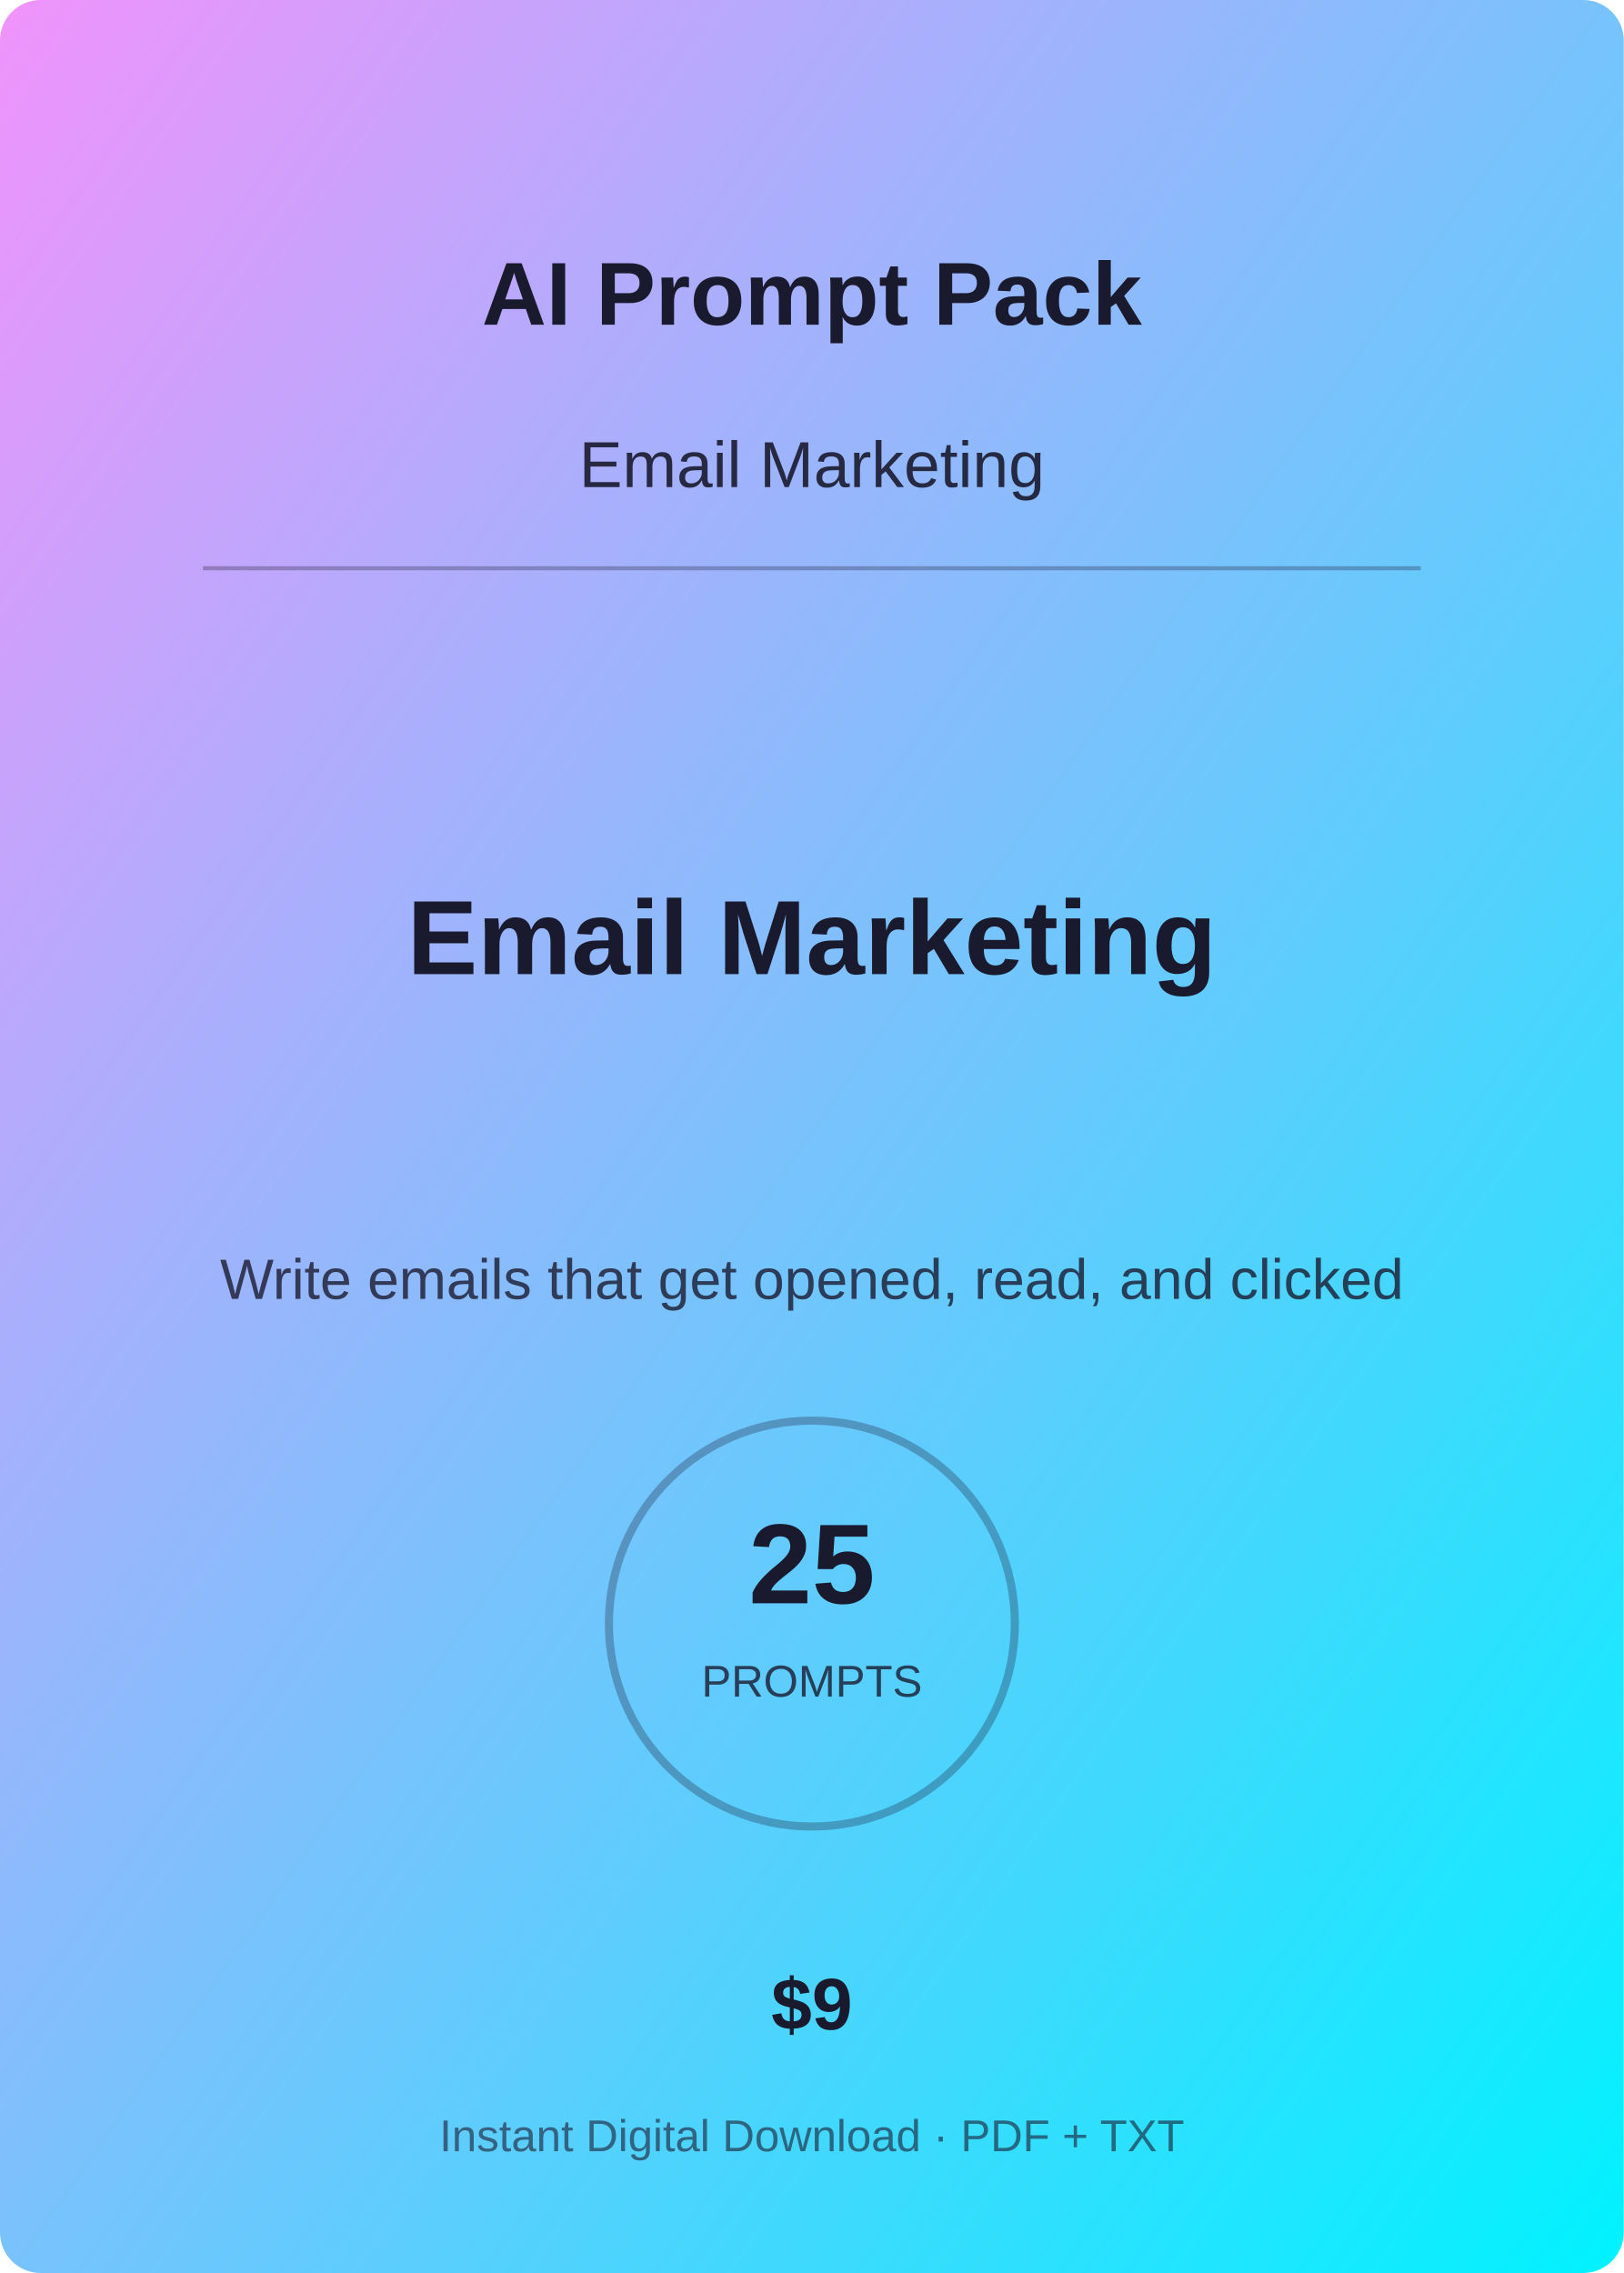
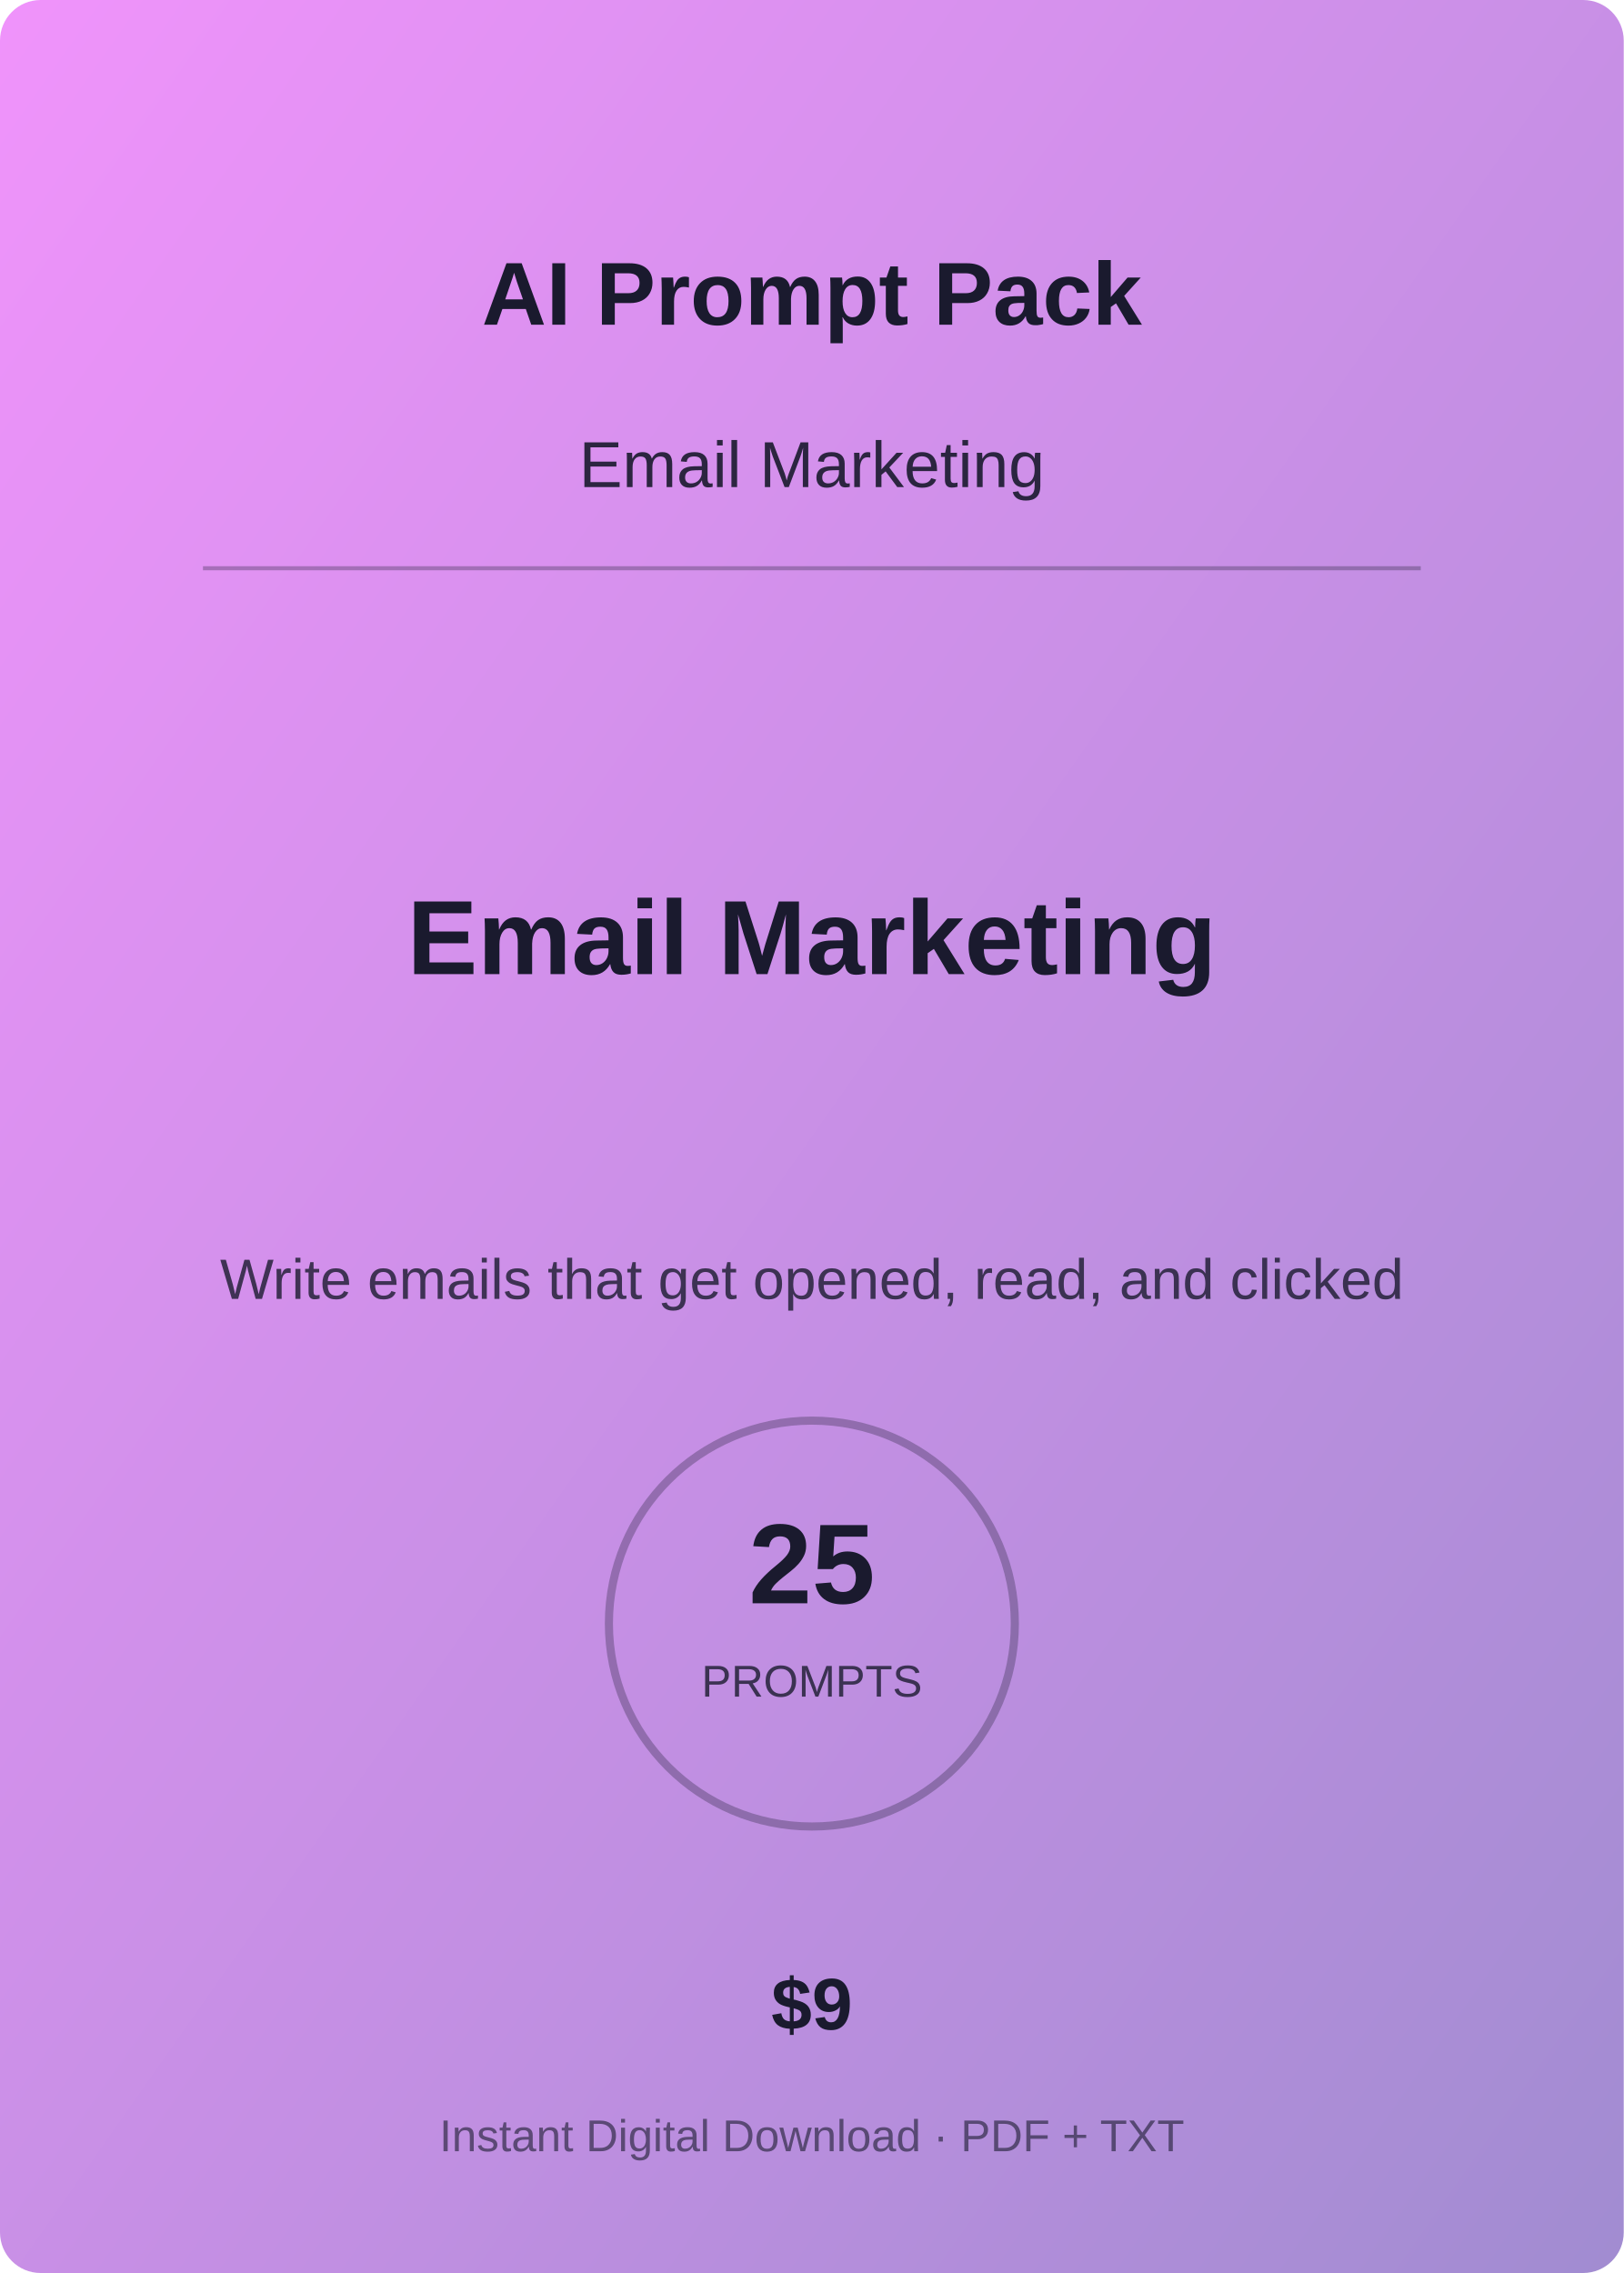
<svg xmlns="http://www.w3.org/2000/svg" viewBox="0 0 400 560">
  <defs>
    <linearGradient id="bg" x1="0%" y1="0%" x2="100%" y2="100%">
      <stop offset="0%" style="stop-color:#f093fb" />
-       <stop offset="100%" style="stop-color:#00f2fe" />
+       <stop offset="100%" style="stop-color:#a18cd1" />
    </linearGradient>
  </defs>
  <rect width="400" height="560" fill="url(#bg)" rx="10" />
  <text x="200" y="80" text-anchor="middle" font-family="Arial,sans-serif" font-size="22" font-weight="bold" fill="#1a1a2e">AI Prompt Pack</text>
  <text x="200" y="120" text-anchor="middle" font-family="Arial,sans-serif" font-size="16" fill="#1a1a2e" opacity="0.9">Email Marketing</text>
  <line x1="50" y1="140" x2="350" y2="140" stroke="#1a1a2e" stroke-width="1" opacity="0.3" />
  <text x="200" y="240" text-anchor="middle" font-family="Arial,sans-serif" font-size="26" font-weight="bold" fill="#1a1a2e">Email Marketing</text>
  <text x="200" y="320" text-anchor="middle" font-family="Arial,sans-serif" font-size="14" fill="#1a1a2e" opacity="0.8">Write emails that get opened, read, and clicked</text>
  <circle cx="200" cy="400" r="50" fill="none" stroke="#1a1a2e" stroke-width="2" opacity="0.3" />
  <text x="200" y="395" text-anchor="middle" font-family="Arial,sans-serif" font-size="28" font-weight="bold" fill="#1a1a2e">25</text>
  <text x="200" y="418" text-anchor="middle" font-family="Arial,sans-serif" font-size="11" fill="#1a1a2e" opacity="0.8">PROMPTS</text>
  <text x="200" y="500" text-anchor="middle" font-family="Arial,sans-serif" font-size="18" font-weight="bold" fill="#1a1a2e">$9</text>
  <text x="200" y="530" text-anchor="middle" font-family="Arial,sans-serif" font-size="11" fill="#1a1a2e" opacity="0.6">Instant Digital Download · PDF + TXT</text>
</svg>
